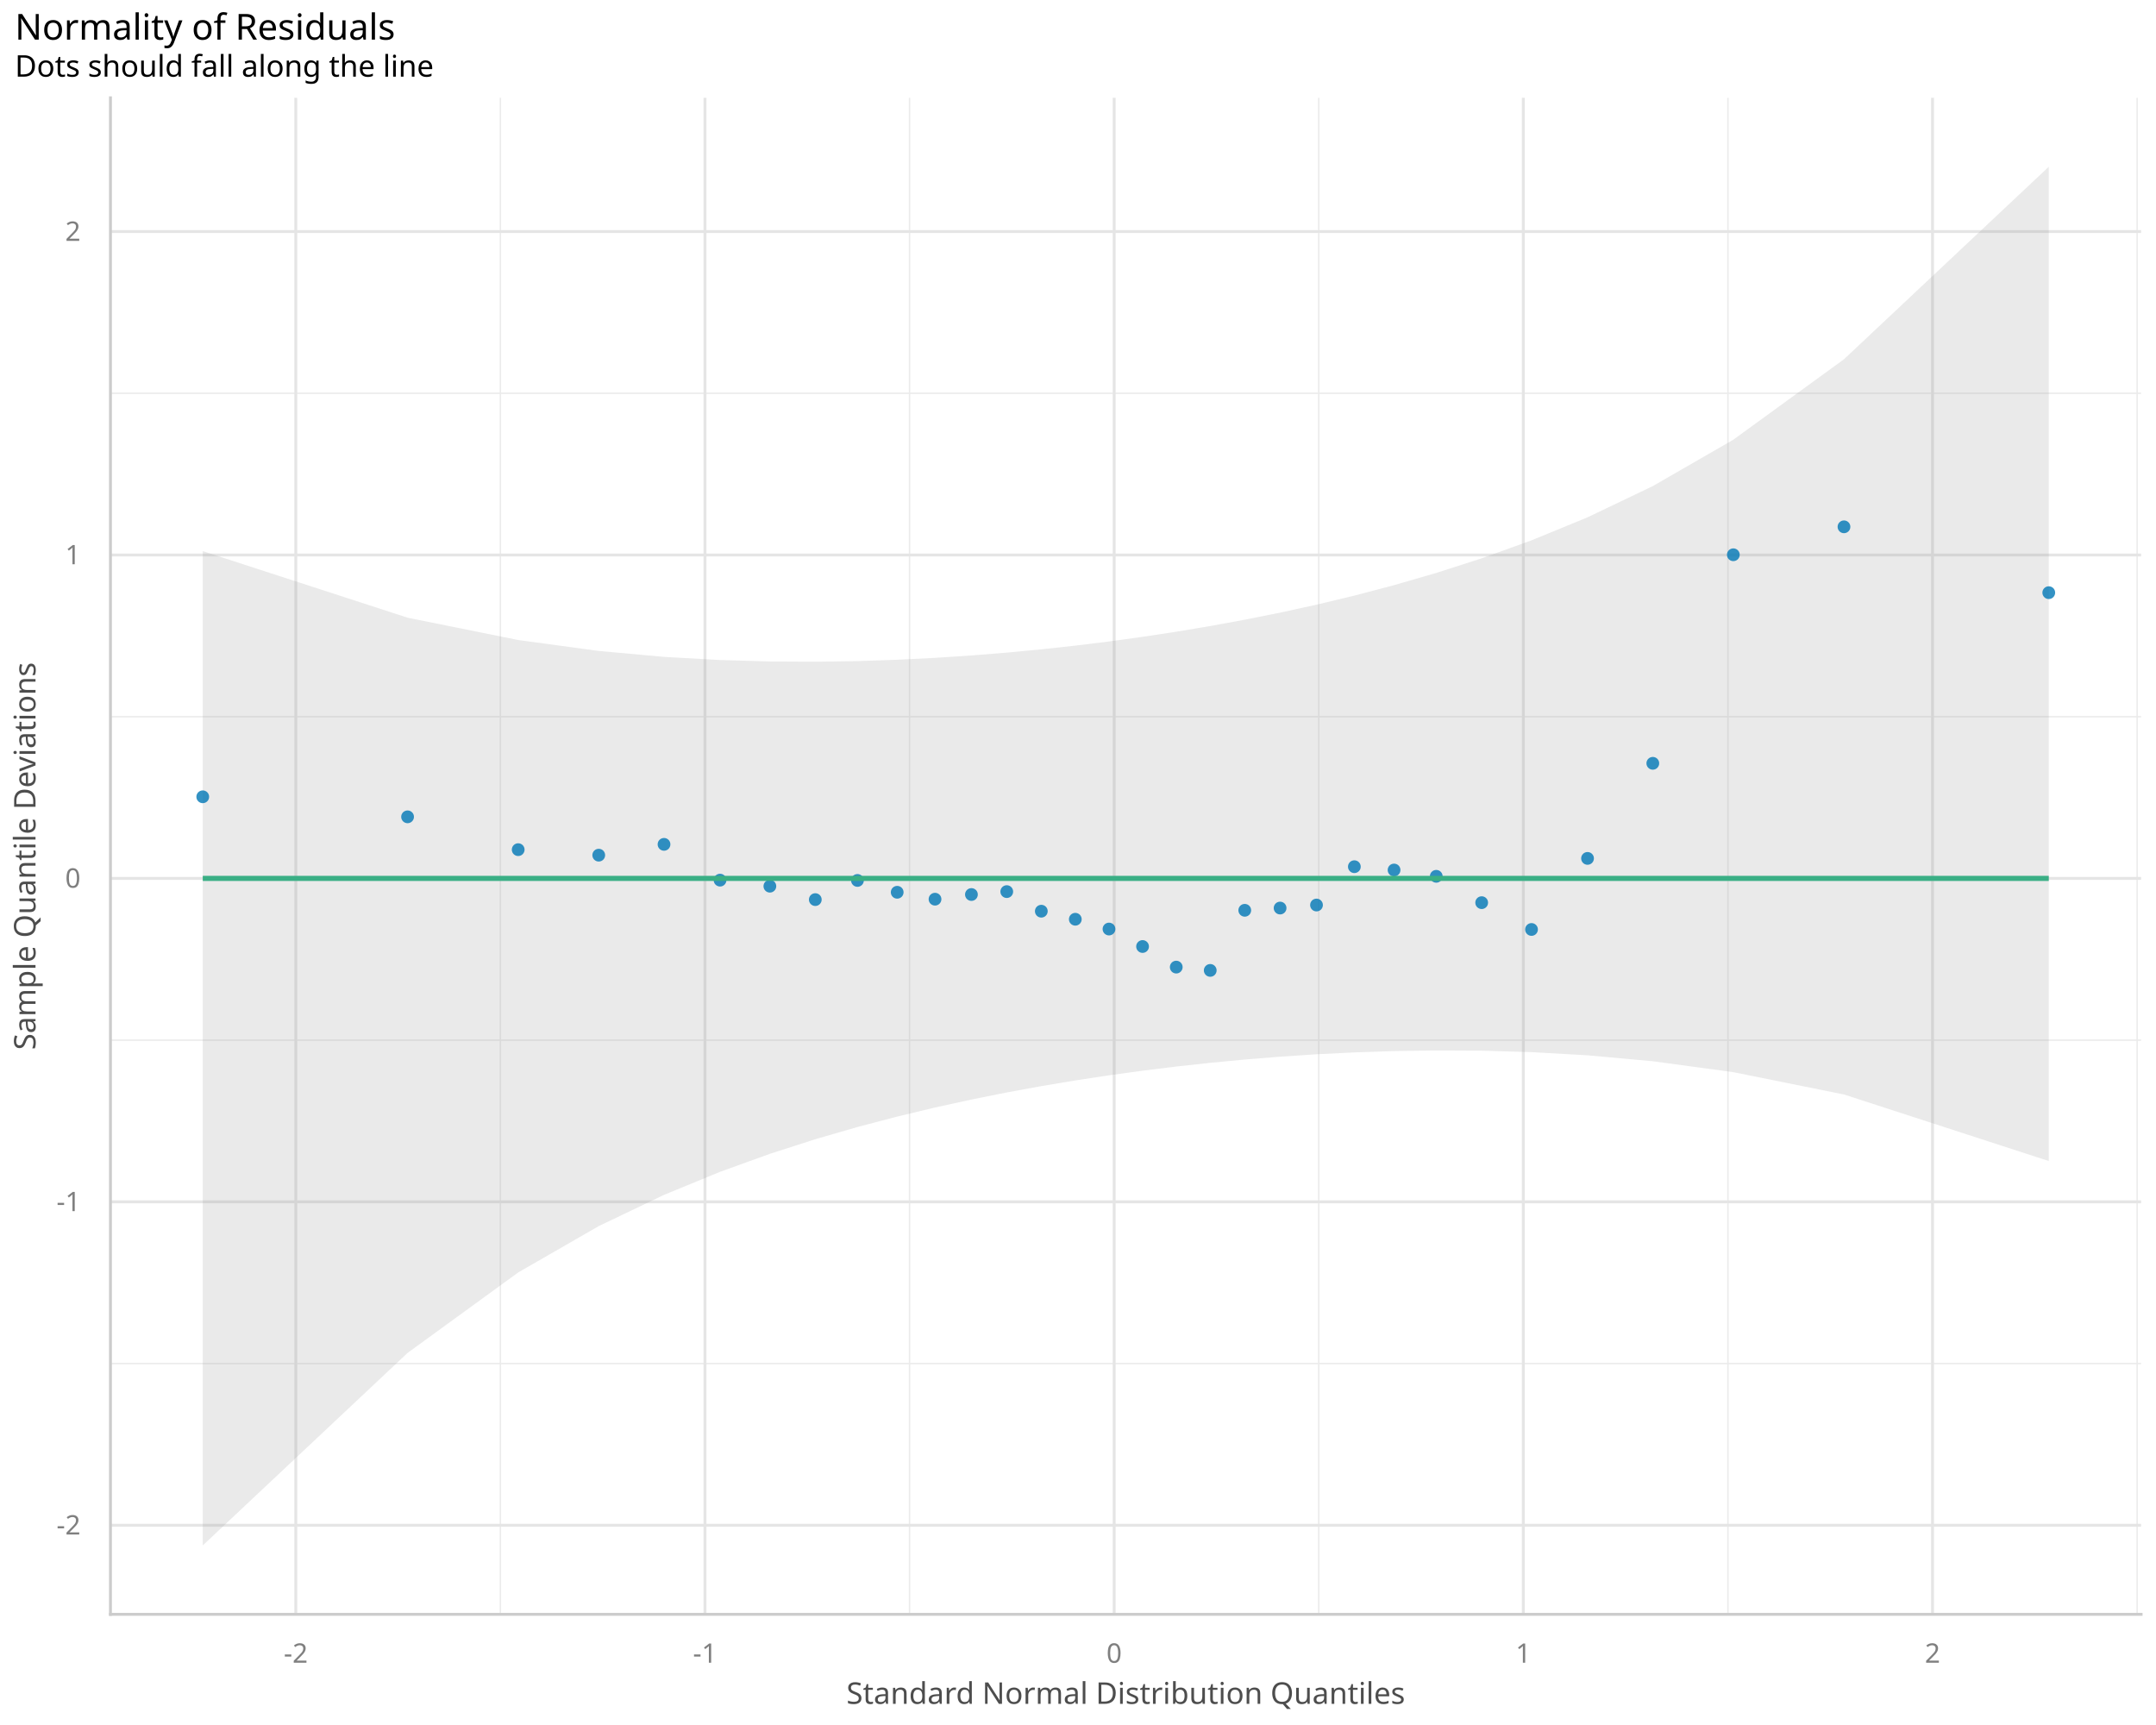
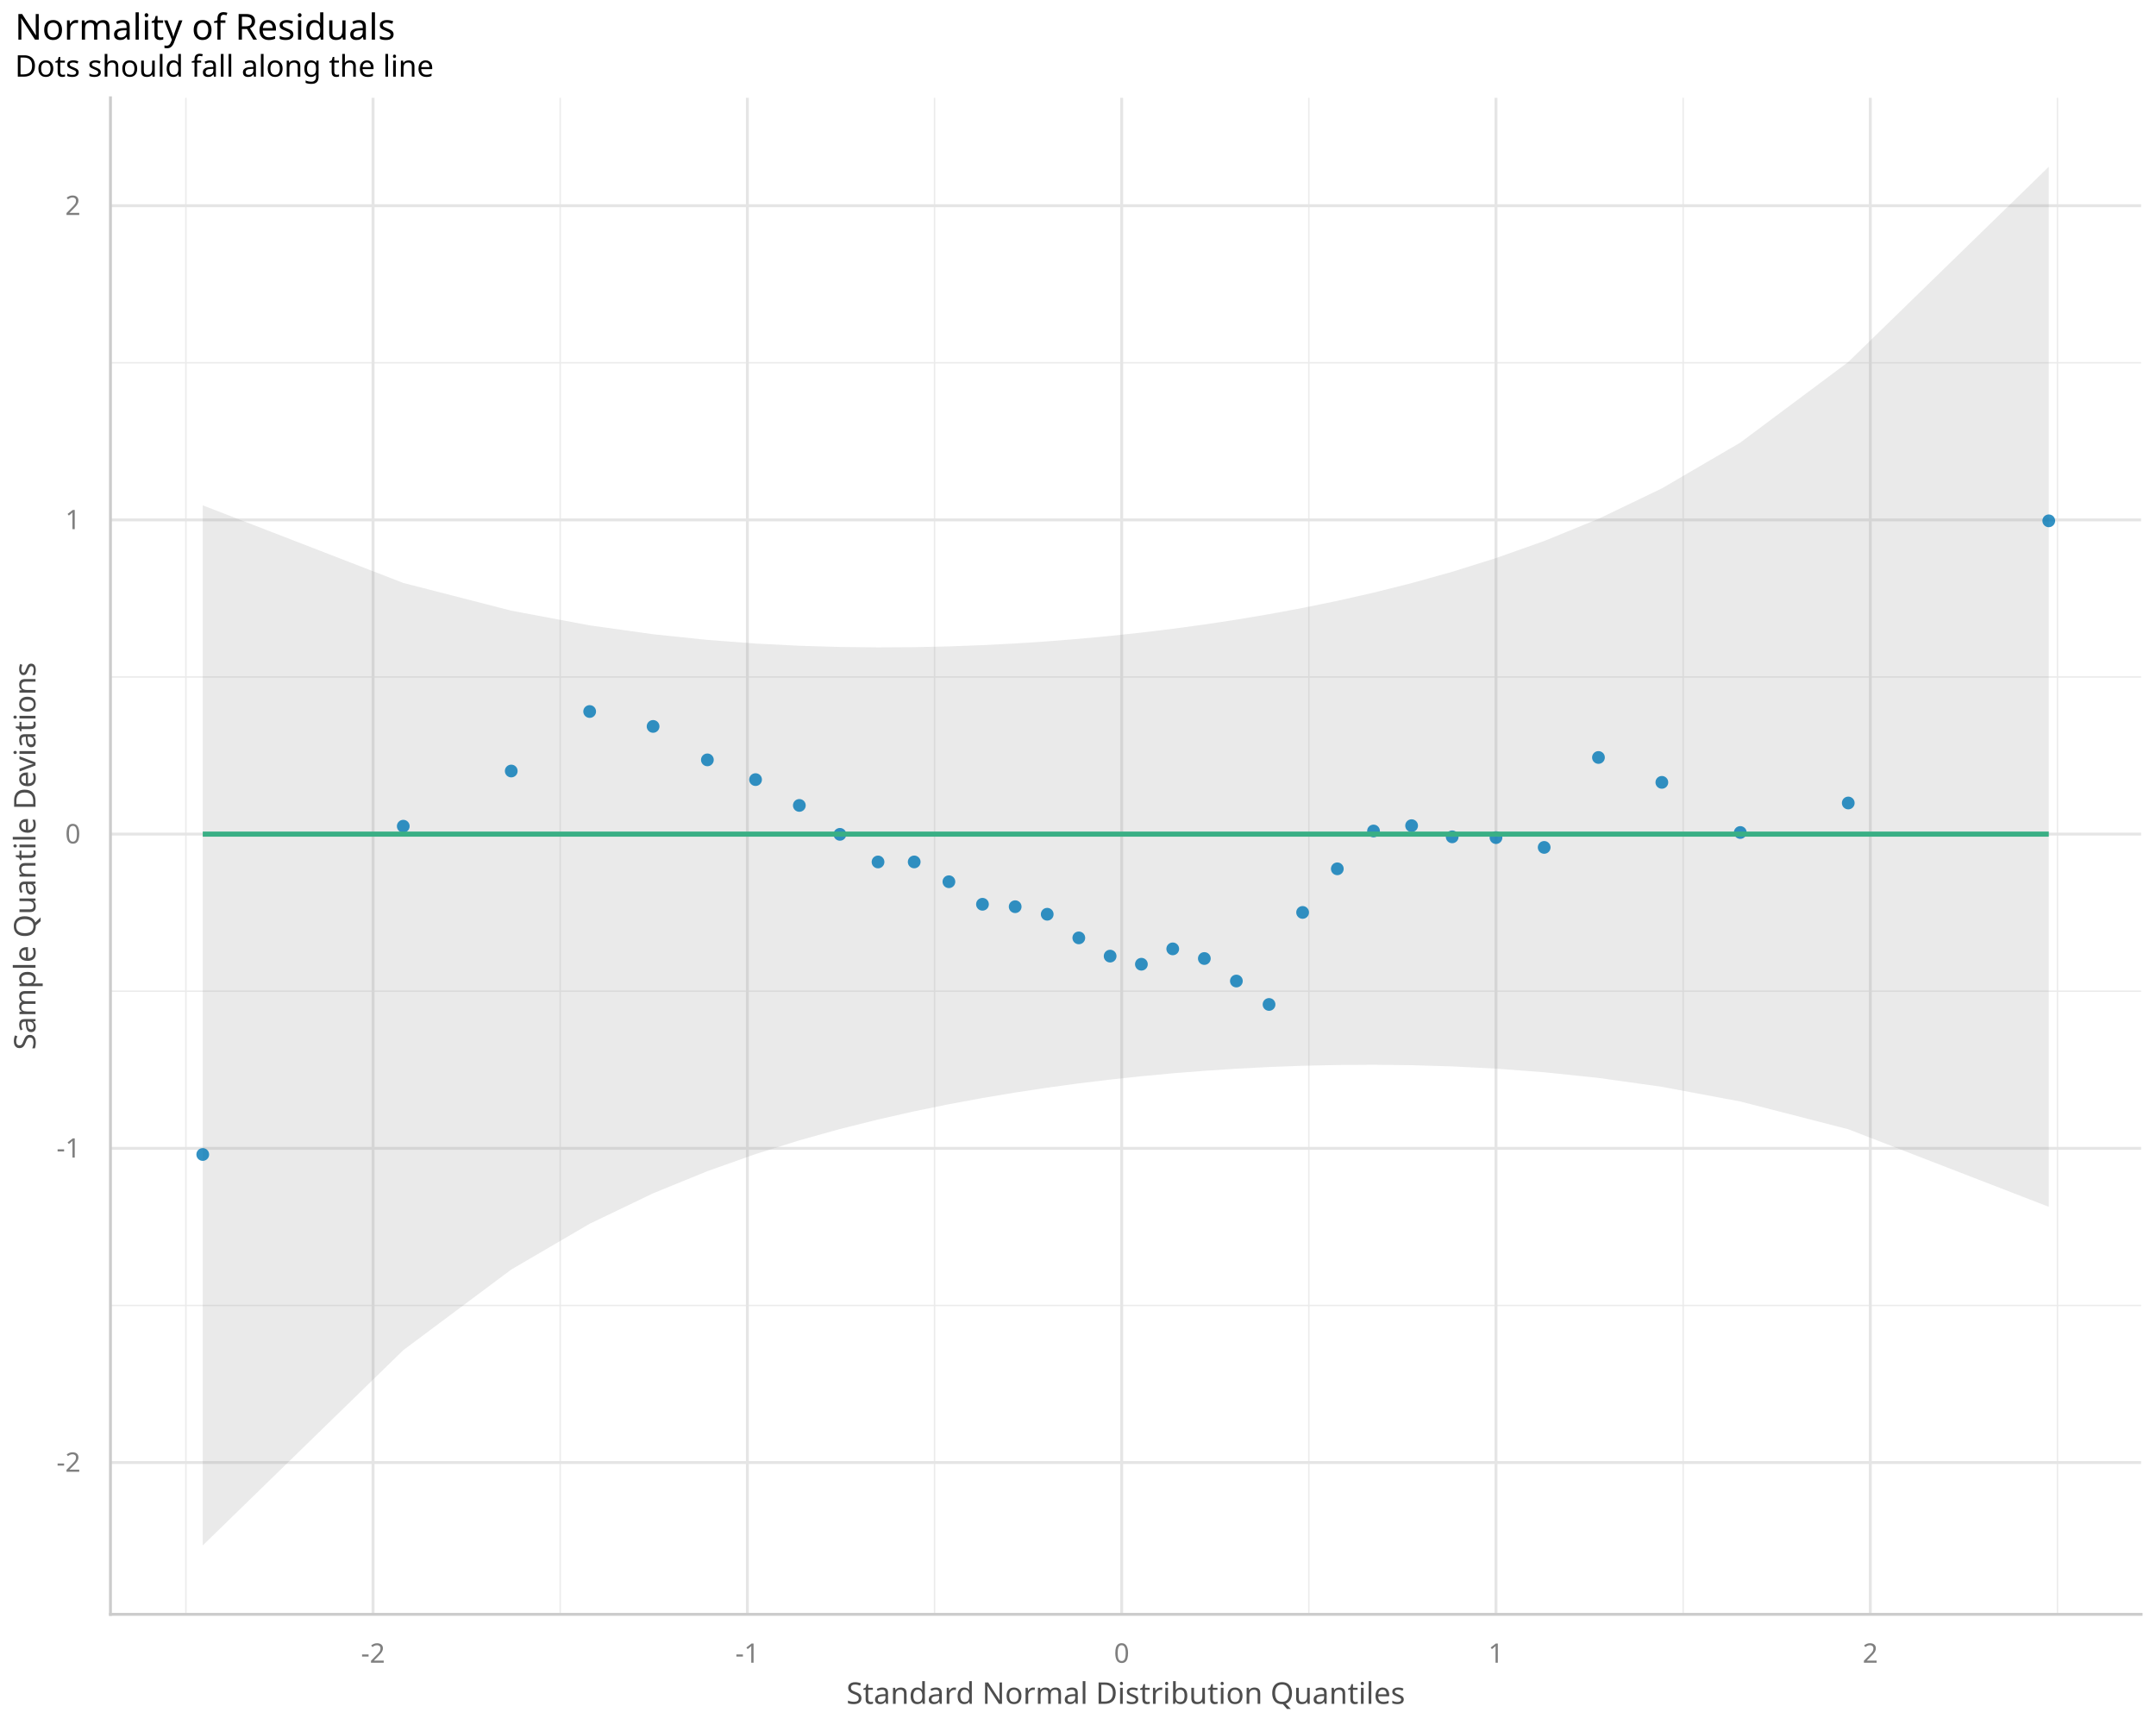
<svg xmlns="http://www.w3.org/2000/svg" class="svglite" data-engine-version="2.0" width="720.00pt" height="576.00pt" viewBox="0 0 720.00 576.00">
  <defs>
    <style type="text/css">
    .svglite line, .svglite polyline, .svglite polygon, .svglite path, .svglite rect, .svglite circle {
      fill: none;
      stroke: #000000;
      stroke-linecap: round;
      stroke-linejoin: round;
      stroke-miterlimit: 10.00;
    }
  </style>
  </defs>
  <rect width="100%" height="100%" style="stroke: none; fill: #FFFFFF;" />
  <defs>
    <clipPath id="cpMC4wMHw3MjAuMDB8MC4wMHw1NzYuMDA=">
      <rect x="0.00" y="0.00" width="720.00" height="576.00" />
    </clipPath>
  </defs>
  <g clip-path="url(#cpMC4wMHw3MjAuMDB8MC4wMHw1NzYuMDA=)">
    <rect x="0" y="0.00" width="720.00" height="576.00" style="stroke-width: 0.97; stroke: #FFFFFF; fill: #FFFFFF;" />
  </g>
  <defs>
    <clipPath id="cpMzYuODl8NzE1LjAyfDMyLjY2fDUzOS4wNQ==">
      <rect x="36.89" y="32.66" width="678.13" height="506.40" />
    </clipPath>
  </defs>
  <g clip-path="url(#cpMzYuODl8NzE1LjAyfDMyLjY2fDUzOS4wNQ==)">
    <rect x="36.89" y="32.66" width="678.13" height="506.40" style="stroke-width: 0.97; stroke: none; fill: #FFFFFF;" />
-     <polyline points="36.89,455.31 715.02,455.31 " style="stroke-width: 0.48; stroke: #EBEBEB; stroke-linecap: butt;" />
-     <polyline points="36.89,347.31 715.02,347.31 " style="stroke-width: 0.48; stroke: #EBEBEB; stroke-linecap: butt;" />
-     <polyline points="36.89,239.31 715.02,239.31 " style="stroke-width: 0.48; stroke: #EBEBEB; stroke-linecap: butt;" />
-     <polyline points="36.89,131.32 715.02,131.32 " style="stroke-width: 0.48; stroke: #EBEBEB; stroke-linecap: butt;" />
-     <polyline points="167.11,539.05 167.11,32.66 " style="stroke-width: 0.48; stroke: #EBEBEB; stroke-linecap: butt;" />
-     <polyline points="303.75,539.05 303.75,32.66 " style="stroke-width: 0.48; stroke: #EBEBEB; stroke-linecap: butt;" />
-     <polyline points="440.40,539.05 440.40,32.66 " style="stroke-width: 0.48; stroke: #EBEBEB; stroke-linecap: butt;" />
-     <polyline points="577.05,539.05 577.05,32.66 " style="stroke-width: 0.48; stroke: #EBEBEB; stroke-linecap: butt;" />
-     <polyline points="713.70,539.05 713.70,32.66 " style="stroke-width: 0.48; stroke: #EBEBEB; stroke-linecap: butt;" />
-     <polyline points="36.89,509.31 715.02,509.31 " style="stroke-width: 0.97; stroke: #E5E5E5; stroke-linecap: butt;" />
-     <polyline points="36.89,401.31 715.02,401.31 " style="stroke-width: 0.97; stroke: #E5E5E5; stroke-linecap: butt;" />
-     <polyline points="36.89,293.31 715.02,293.31 " style="stroke-width: 0.97; stroke: #E5E5E5; stroke-linecap: butt;" />
-     <polyline points="36.89,185.32 715.02,185.32 " style="stroke-width: 0.97; stroke: #E5E5E5; stroke-linecap: butt;" />
-     <polyline points="36.89,77.32 715.02,77.32 " style="stroke-width: 0.97; stroke: #E5E5E5; stroke-linecap: butt;" />
-     <polyline points="98.78,539.05 98.78,32.66 " style="stroke-width: 0.97; stroke: #E5E5E5; stroke-linecap: butt;" />
-     <polyline points="235.43,539.05 235.43,32.66 " style="stroke-width: 0.97; stroke: #E5E5E5; stroke-linecap: butt;" />
-     <polyline points="372.08,539.05 372.08,32.66 " style="stroke-width: 0.97; stroke: #E5E5E5; stroke-linecap: butt;" />
-     <polyline points="508.72,539.05 508.72,32.66 " style="stroke-width: 0.97; stroke: #E5E5E5; stroke-linecap: butt;" />
-     <polyline points="645.37,539.05 645.37,32.66 " style="stroke-width: 0.97; stroke: #E5E5E5; stroke-linecap: butt;" />
-     <polygon points="67.71,184.03 136.11,206.26 173.05,213.71 199.95,217.36 221.75,219.34 240.46,220.39 257.10,220.87 272.27,220.96 286.35,220.75 299.62,220.30 312.25,219.67 324.41,218.87 336.21,217.92 347.75,216.82 359.10,215.58 370.35,214.20 381.56,212.65 392.81,210.94 404.16,209.04 415.69,206.93 427.49,204.57 439.65,201.91 452.29,198.88 465.55,195.39 479.64,191.31 494.81,186.43 511.45,180.43 530.16,172.74 551.96,162.31 578.85,146.82 615.80,119.96 684.19,55.68 684.19,387.68 615.80,365.46 578.85,358.01 551.96,354.36 530.16,352.38 511.45,351.32 494.81,350.84 479.64,350.76 465.55,350.97 452.29,351.41 439.65,352.04 427.49,352.84 415.69,353.79 404.16,354.89 392.81,356.13 381.56,357.52 370.35,359.06 359.10,360.77 347.75,362.67 336.21,364.78 324.41,367.15 312.25,369.81 299.62,372.84 286.35,376.32 272.27,380.40 257.10,385.28 240.46,391.29 221.75,398.98 199.95,409.41 173.05,424.89 136.11,451.76 67.71,516.04 " style="stroke-width: 0.00; stroke: none; stroke-linecap: butt; fill: #999999; fill-opacity: 0.20;" />
-     <polyline points="67.71,184.03 136.11,206.26 173.05,213.71 199.95,217.36 221.75,219.34 240.46,220.39 257.10,220.87 272.27,220.96 286.35,220.75 299.62,220.30 312.25,219.67 324.41,218.87 336.21,217.92 347.75,216.82 359.10,215.58 370.35,214.20 381.56,212.65 392.81,210.94 404.16,209.04 415.69,206.93 427.49,204.57 439.65,201.91 452.29,198.88 465.55,195.39 479.64,191.31 494.81,186.43 511.45,180.43 530.16,172.74 551.96,162.31 578.85,146.82 615.80,119.96 684.19,55.68 " style="stroke-width: 0.21; stroke: none; stroke-linecap: butt;" />
-     <polyline points="684.19,387.68 615.80,365.46 578.85,358.01 551.96,354.36 530.16,352.38 511.45,351.32 494.81,350.84 479.64,350.76 465.55,350.97 452.29,351.41 439.65,352.04 427.49,352.84 415.69,353.79 404.16,354.89 392.81,356.13 381.56,357.52 370.35,359.06 359.10,360.77 347.75,362.67 336.21,364.78 324.41,367.15 312.25,369.81 299.62,372.84 286.35,376.32 272.27,380.40 257.10,385.28 240.46,391.29 221.75,398.98 199.95,409.41 173.05,424.89 136.11,451.76 67.71,516.04 " style="stroke-width: 0.21; stroke: none; stroke-linecap: butt;" />
-     <circle cx="67.71" cy="266.06" r="2.13" style="stroke-width: 0.00; stroke: none; fill: #0077B5; fill-opacity: 0.80;" />
-     <circle cx="136.11" cy="272.75" r="2.13" style="stroke-width: 0.00; stroke: none; fill: #0077B5; fill-opacity: 0.80;" />
-     <circle cx="173.05" cy="283.71" r="2.13" style="stroke-width: 0.00; stroke: none; fill: #0077B5; fill-opacity: 0.80;" />
-     <circle cx="199.95" cy="285.55" r="2.13" style="stroke-width: 0.00; stroke: none; fill: #0077B5; fill-opacity: 0.80;" />
-     <circle cx="221.75" cy="281.94" r="2.13" style="stroke-width: 0.00; stroke: none; fill: #0077B5; fill-opacity: 0.80;" />
-     <circle cx="240.46" cy="293.89" r="2.13" style="stroke-width: 0.00; stroke: none; fill: #0077B5; fill-opacity: 0.80;" />
-     <circle cx="257.10" cy="295.91" r="2.13" style="stroke-width: 0.00; stroke: none; fill: #0077B5; fill-opacity: 0.80;" />
-     <circle cx="272.27" cy="300.39" r="2.13" style="stroke-width: 0.00; stroke: none; fill: #0077B5; fill-opacity: 0.80;" />
-     <circle cx="286.35" cy="293.99" r="2.13" style="stroke-width: 0.00; stroke: none; fill: #0077B5; fill-opacity: 0.80;" />
-     <circle cx="299.62" cy="297.94" r="2.13" style="stroke-width: 0.00; stroke: none; fill: #0077B5; fill-opacity: 0.80;" />
-     <circle cx="312.25" cy="300.25" r="2.13" style="stroke-width: 0.00; stroke: none; fill: #0077B5; fill-opacity: 0.80;" />
-     <circle cx="324.41" cy="298.69" r="2.13" style="stroke-width: 0.00; stroke: none; fill: #0077B5; fill-opacity: 0.80;" />
-     <circle cx="336.21" cy="297.72" r="2.13" style="stroke-width: 0.00; stroke: none; fill: #0077B5; fill-opacity: 0.80;" />
-     <circle cx="347.75" cy="304.26" r="2.13" style="stroke-width: 0.00; stroke: none; fill: #0077B5; fill-opacity: 0.80;" />
-     <circle cx="359.10" cy="306.95" r="2.13" style="stroke-width: 0.00; stroke: none; fill: #0077B5; fill-opacity: 0.80;" />
-     <circle cx="370.35" cy="310.22" r="2.13" style="stroke-width: 0.00; stroke: none; fill: #0077B5; fill-opacity: 0.80;" />
-     <circle cx="381.56" cy="316.05" r="2.13" style="stroke-width: 0.00; stroke: none; fill: #0077B5; fill-opacity: 0.80;" />
-     <circle cx="392.81" cy="322.93" r="2.13" style="stroke-width: 0.00; stroke: none; fill: #0077B5; fill-opacity: 0.80;" />
-     <circle cx="404.16" cy="324.03" r="2.13" style="stroke-width: 0.00; stroke: none; fill: #0077B5; fill-opacity: 0.80;" />
-     <circle cx="415.69" cy="303.96" r="2.13" style="stroke-width: 0.00; stroke: none; fill: #0077B5; fill-opacity: 0.80;" />
-     <circle cx="427.49" cy="303.21" r="2.13" style="stroke-width: 0.00; stroke: none; fill: #0077B5; fill-opacity: 0.80;" />
-     <circle cx="439.65" cy="302.20" r="2.13" style="stroke-width: 0.00; stroke: none; fill: #0077B5; fill-opacity: 0.80;" />
-     <circle cx="452.29" cy="289.40" r="2.13" style="stroke-width: 0.00; stroke: none; fill: #0077B5; fill-opacity: 0.80;" />
-     <circle cx="465.55" cy="290.51" r="2.13" style="stroke-width: 0.00; stroke: none; fill: #0077B5; fill-opacity: 0.80;" />
-     <circle cx="479.64" cy="292.61" r="2.13" style="stroke-width: 0.00; stroke: none; fill: #0077B5; fill-opacity: 0.80;" />
-     <circle cx="494.81" cy="301.41" r="2.13" style="stroke-width: 0.00; stroke: none; fill: #0077B5; fill-opacity: 0.80;" />
-     <circle cx="511.45" cy="310.36" r="2.13" style="stroke-width: 0.00; stroke: none; fill: #0077B5; fill-opacity: 0.80;" />
-     <circle cx="530.16" cy="286.63" r="2.13" style="stroke-width: 0.00; stroke: none; fill: #0077B5; fill-opacity: 0.80;" />
-     <circle cx="551.96" cy="254.88" r="2.13" style="stroke-width: 0.00; stroke: none; fill: #0077B5; fill-opacity: 0.80;" />
-     <circle cx="578.85" cy="185.24" r="2.13" style="stroke-width: 0.00; stroke: none; fill: #0077B5; fill-opacity: 0.80;" />
-     <circle cx="615.80" cy="175.91" r="2.13" style="stroke-width: 0.00; stroke: none; fill: #0077B5; fill-opacity: 0.80;" />
-     <circle cx="684.19" cy="197.90" r="2.13" style="stroke-width: 0.00; stroke: none; fill: #0077B5; fill-opacity: 0.80;" />
-     <polyline points="67.71,293.31 684.19,293.31 " style="stroke-width: 1.71; stroke: #3AAF85; stroke-linecap: butt;" />
+     <polyline points="36.89,435.90 715.02,435.90 " style="stroke-width: 0.48; stroke: #EBEBEB; stroke-linecap: butt;" />
+     <polyline points="36.89,330.98 715.02,330.98 " style="stroke-width: 0.48; stroke: #EBEBEB; stroke-linecap: butt;" />
+     <polyline points="36.89,226.06 715.02,226.06 " style="stroke-width: 0.48; stroke: #EBEBEB; stroke-linecap: butt;" />
+     <polyline points="36.89,121.15 715.02,121.15 " style="stroke-width: 0.48; stroke: #EBEBEB; stroke-linecap: butt;" />
+     <polyline points="62.08,539.05 62.08,32.66 " style="stroke-width: 0.48; stroke: #EBEBEB; stroke-linecap: butt;" />
+     <polyline points="187.08,539.05 187.08,32.66 " style="stroke-width: 0.48; stroke: #EBEBEB; stroke-linecap: butt;" />
+     <polyline points="312.09,539.05 312.09,32.66 " style="stroke-width: 0.48; stroke: #EBEBEB; stroke-linecap: butt;" />
+     <polyline points="437.09,539.05 437.09,32.66 " style="stroke-width: 0.48; stroke: #EBEBEB; stroke-linecap: butt;" />
+     <polyline points="562.09,539.05 562.09,32.66 " style="stroke-width: 0.48; stroke: #EBEBEB; stroke-linecap: butt;" />
+     <polyline points="687.09,539.05 687.09,32.66 " style="stroke-width: 0.48; stroke: #EBEBEB; stroke-linecap: butt;" />
+     <polyline points="36.89,488.36 715.02,488.36 " style="stroke-width: 0.97; stroke: #E5E5E5; stroke-linecap: butt;" />
+     <polyline points="36.89,383.44 715.02,383.44 " style="stroke-width: 0.97; stroke: #E5E5E5; stroke-linecap: butt;" />
+     <polyline points="36.89,278.52 715.02,278.52 " style="stroke-width: 0.97; stroke: #E5E5E5; stroke-linecap: butt;" />
+     <polyline points="36.89,173.61 715.02,173.61 " style="stroke-width: 0.97; stroke: #E5E5E5; stroke-linecap: butt;" />
+     <polyline points="36.89,68.69 715.02,68.69 " style="stroke-width: 0.97; stroke: #E5E5E5; stroke-linecap: butt;" />
+     <polyline points="124.58,539.05 124.58,32.66 " style="stroke-width: 0.97; stroke: #E5E5E5; stroke-linecap: butt;" />
+     <polyline points="249.59,539.05 249.59,32.66 " style="stroke-width: 0.97; stroke: #E5E5E5; stroke-linecap: butt;" />
+     <polyline points="374.59,539.05 374.59,32.66 " style="stroke-width: 0.97; stroke: #E5E5E5; stroke-linecap: butt;" />
+     <polyline points="499.59,539.05 499.59,32.66 " style="stroke-width: 0.97; stroke: #E5E5E5; stroke-linecap: butt;" />
+     <polyline points="624.59,539.05 624.59,32.66 " style="stroke-width: 0.97; stroke: #E5E5E5; stroke-linecap: butt;" />
+     <polygon points="67.71,168.74 134.67,194.65 170.73,203.91 196.92,208.82 218.10,211.78 236.23,213.67 252.32,214.89 266.94,215.63 280.49,216.03 293.22,216.17 305.30,216.10 316.89,215.84 328.10,215.42 339.02,214.86 349.72,214.16 360.27,213.32 370.73,212.34 381.17,211.23 391.64,209.96 402.19,208.53 412.89,206.91 423.80,205.08 435.01,203.00 446.60,200.63 458.69,197.90 471.41,194.71 484.96,190.93 499.59,186.35 515.68,180.65 533.81,173.25 554.98,163.08 581.17,147.79 617.23,120.88 684.19,55.68 684.19,402.97 617.23,377.07 581.17,367.80 554.98,362.90 533.81,359.93 515.68,358.04 499.59,356.83 484.96,356.08 471.41,355.68 458.69,355.54 446.60,355.62 435.01,355.87 423.80,356.29 412.89,356.85 402.19,357.56 391.64,358.39 381.17,359.37 370.73,360.49 360.27,361.75 349.72,363.19 339.02,364.81 328.10,366.64 316.89,368.71 305.30,371.08 293.22,373.82 280.49,377.00 266.94,380.78 252.32,385.36 236.23,391.07 218.10,398.46 196.92,408.63 170.73,423.92 134.67,450.84 67.71,516.04 " style="stroke-width: 0.00; stroke: none; stroke-linecap: butt; fill: #999999; fill-opacity: 0.20;" />
+     <polyline points="67.71,168.74 134.67,194.65 170.73,203.91 196.92,208.82 218.10,211.78 236.23,213.67 252.32,214.89 266.94,215.63 280.49,216.03 293.22,216.17 305.30,216.10 316.89,215.84 328.10,215.42 339.02,214.86 349.72,214.16 360.27,213.32 370.73,212.34 381.17,211.23 391.64,209.96 402.19,208.53 412.89,206.91 423.80,205.08 435.01,203.00 446.60,200.63 458.69,197.90 471.41,194.71 484.96,190.93 499.59,186.35 515.68,180.65 533.81,173.25 554.98,163.08 581.17,147.79 617.23,120.88 684.19,55.68 " style="stroke-width: 0.21; stroke: none; stroke-linecap: butt;" />
+     <polyline points="684.19,402.97 617.23,377.07 581.17,367.80 554.98,362.90 533.81,359.93 515.68,358.04 499.59,356.83 484.96,356.08 471.41,355.68 458.69,355.54 446.60,355.62 435.01,355.87 423.80,356.29 412.89,356.85 402.19,357.56 391.64,358.39 381.17,359.37 370.73,360.49 360.27,361.75 349.72,363.19 339.02,364.81 328.10,366.64 316.89,368.71 305.30,371.08 293.22,373.82 280.49,377.00 266.94,380.78 252.32,385.36 236.23,391.07 218.10,398.46 196.92,408.63 170.73,423.92 134.67,450.84 67.71,516.04 " style="stroke-width: 0.21; stroke: none; stroke-linecap: butt;" />
+     <circle cx="67.71" cy="385.50" r="2.13" style="stroke-width: 0.00; stroke: none; fill: #0077B5; fill-opacity: 0.80;" />
+     <circle cx="134.67" cy="275.88" r="2.13" style="stroke-width: 0.00; stroke: none; fill: #0077B5; fill-opacity: 0.80;" />
+     <circle cx="170.73" cy="257.45" r="2.13" style="stroke-width: 0.00; stroke: none; fill: #0077B5; fill-opacity: 0.80;" />
+     <circle cx="196.92" cy="237.58" r="2.13" style="stroke-width: 0.00; stroke: none; fill: #0077B5; fill-opacity: 0.80;" />
+     <circle cx="218.10" cy="242.56" r="2.13" style="stroke-width: 0.00; stroke: none; fill: #0077B5; fill-opacity: 0.80;" />
+     <circle cx="236.23" cy="253.73" r="2.13" style="stroke-width: 0.00; stroke: none; fill: #0077B5; fill-opacity: 0.80;" />
+     <circle cx="252.32" cy="260.32" r="2.13" style="stroke-width: 0.00; stroke: none; fill: #0077B5; fill-opacity: 0.80;" />
+     <circle cx="266.94" cy="268.94" r="2.13" style="stroke-width: 0.00; stroke: none; fill: #0077B5; fill-opacity: 0.80;" />
+     <circle cx="280.49" cy="278.60" r="2.13" style="stroke-width: 0.00; stroke: none; fill: #0077B5; fill-opacity: 0.80;" />
+     <circle cx="293.22" cy="287.82" r="2.13" style="stroke-width: 0.00; stroke: none; fill: #0077B5; fill-opacity: 0.80;" />
+     <circle cx="305.30" cy="287.81" r="2.13" style="stroke-width: 0.00; stroke: none; fill: #0077B5; fill-opacity: 0.80;" />
+     <circle cx="316.89" cy="294.42" r="2.13" style="stroke-width: 0.00; stroke: none; fill: #0077B5; fill-opacity: 0.80;" />
+     <circle cx="328.10" cy="301.95" r="2.13" style="stroke-width: 0.00; stroke: none; fill: #0077B5; fill-opacity: 0.80;" />
+     <circle cx="339.02" cy="302.76" r="2.13" style="stroke-width: 0.00; stroke: none; fill: #0077B5; fill-opacity: 0.80;" />
+     <circle cx="349.72" cy="305.28" r="2.13" style="stroke-width: 0.00; stroke: none; fill: #0077B5; fill-opacity: 0.80;" />
+     <circle cx="360.27" cy="313.17" r="2.13" style="stroke-width: 0.00; stroke: none; fill: #0077B5; fill-opacity: 0.80;" />
+     <circle cx="370.73" cy="319.26" r="2.13" style="stroke-width: 0.00; stroke: none; fill: #0077B5; fill-opacity: 0.80;" />
+     <circle cx="381.17" cy="321.97" r="2.13" style="stroke-width: 0.00; stroke: none; fill: #0077B5; fill-opacity: 0.80;" />
+     <circle cx="391.64" cy="316.84" r="2.13" style="stroke-width: 0.00; stroke: none; fill: #0077B5; fill-opacity: 0.80;" />
+     <circle cx="402.19" cy="320.06" r="2.13" style="stroke-width: 0.00; stroke: none; fill: #0077B5; fill-opacity: 0.80;" />
+     <circle cx="412.89" cy="327.58" r="2.13" style="stroke-width: 0.00; stroke: none; fill: #0077B5; fill-opacity: 0.80;" />
+     <circle cx="423.80" cy="335.40" r="2.13" style="stroke-width: 0.00; stroke: none; fill: #0077B5; fill-opacity: 0.80;" />
+     <circle cx="435.01" cy="304.67" r="2.13" style="stroke-width: 0.00; stroke: none; fill: #0077B5; fill-opacity: 0.80;" />
+     <circle cx="446.60" cy="290.11" r="2.13" style="stroke-width: 0.00; stroke: none; fill: #0077B5; fill-opacity: 0.80;" />
+     <circle cx="458.69" cy="277.48" r="2.13" style="stroke-width: 0.00; stroke: none; fill: #0077B5; fill-opacity: 0.80;" />
+     <circle cx="471.41" cy="275.70" r="2.13" style="stroke-width: 0.00; stroke: none; fill: #0077B5; fill-opacity: 0.80;" />
+     <circle cx="484.96" cy="279.43" r="2.13" style="stroke-width: 0.00; stroke: none; fill: #0077B5; fill-opacity: 0.80;" />
+     <circle cx="499.59" cy="279.69" r="2.13" style="stroke-width: 0.00; stroke: none; fill: #0077B5; fill-opacity: 0.80;" />
+     <circle cx="515.68" cy="282.96" r="2.13" style="stroke-width: 0.00; stroke: none; fill: #0077B5; fill-opacity: 0.80;" />
+     <circle cx="533.81" cy="252.93" r="2.13" style="stroke-width: 0.00; stroke: none; fill: #0077B5; fill-opacity: 0.80;" />
+     <circle cx="554.98" cy="261.24" r="2.13" style="stroke-width: 0.00; stroke: none; fill: #0077B5; fill-opacity: 0.80;" />
+     <circle cx="581.17" cy="277.98" r="2.13" style="stroke-width: 0.00; stroke: none; fill: #0077B5; fill-opacity: 0.80;" />
+     <circle cx="617.23" cy="268.13" r="2.13" style="stroke-width: 0.00; stroke: none; fill: #0077B5; fill-opacity: 0.80;" />
+     <circle cx="684.19" cy="173.91" r="2.13" style="stroke-width: 0.00; stroke: none; fill: #0077B5; fill-opacity: 0.80;" />
+     <polyline points="67.71,278.52 684.19,278.52 " style="stroke-width: 1.71; stroke: #3AAF85; stroke-linecap: butt;" />
  </g>
  <g clip-path="url(#cpMC4wMHw3MjAuMDB8MC4wMHw1NzYuMDA=)">
    <polyline points="36.89,539.05 36.89,32.66 " style="stroke-width: 0.97; stroke: #CCCCCC; stroke-linecap: square;" />
-     <text x="26.92" y="512.40" text-anchor="end" style="font-size: 9.00px; fill: #7F7F7F; font-family: sans;" textLength="8.00px" lengthAdjust="spacingAndGlyphs">-2</text>
-     <text x="26.92" y="404.41" text-anchor="end" style="font-size: 9.00px; fill: #7F7F7F; font-family: sans;" textLength="8.00px" lengthAdjust="spacingAndGlyphs">-1</text>
-     <text x="26.92" y="296.41" text-anchor="end" style="font-size: 9.00px; fill: #7F7F7F; font-family: sans;" textLength="5.01px" lengthAdjust="spacingAndGlyphs">0</text>
-     <text x="26.92" y="188.41" text-anchor="end" style="font-size: 9.00px; fill: #7F7F7F; font-family: sans;" textLength="5.01px" lengthAdjust="spacingAndGlyphs">1</text>
-     <text x="26.92" y="80.42" text-anchor="end" style="font-size: 9.00px; fill: #7F7F7F; font-family: sans;" textLength="5.01px" lengthAdjust="spacingAndGlyphs">2</text>
+     <text x="26.92" y="491.45" text-anchor="end" style="font-size: 9.00px; fill: #7F7F7F; font-family: sans;" textLength="8.00px" lengthAdjust="spacingAndGlyphs">-2</text>
+     <text x="26.92" y="386.54" text-anchor="end" style="font-size: 9.00px; fill: #7F7F7F; font-family: sans;" textLength="8.00px" lengthAdjust="spacingAndGlyphs">-1</text>
+     <text x="26.92" y="281.62" text-anchor="end" style="font-size: 9.00px; fill: #7F7F7F; font-family: sans;" textLength="5.01px" lengthAdjust="spacingAndGlyphs">0</text>
+     <text x="26.92" y="176.70" text-anchor="end" style="font-size: 9.00px; fill: #7F7F7F; font-family: sans;" textLength="5.01px" lengthAdjust="spacingAndGlyphs">1</text>
+     <text x="26.92" y="71.79" text-anchor="end" style="font-size: 9.00px; fill: #7F7F7F; font-family: sans;" textLength="5.01px" lengthAdjust="spacingAndGlyphs">2</text>
    <polyline points="36.89,539.05 715.02,539.05 " style="stroke-width: 0.97; stroke: #CCCCCC; stroke-linecap: square;" />
-     <text x="98.78" y="555.21" text-anchor="middle" style="font-size: 9.00px; fill: #7F7F7F; font-family: sans;" textLength="8.00px" lengthAdjust="spacingAndGlyphs">-2</text>
-     <text x="235.43" y="555.21" text-anchor="middle" style="font-size: 9.00px; fill: #7F7F7F; font-family: sans;" textLength="8.00px" lengthAdjust="spacingAndGlyphs">-1</text>
-     <text x="372.08" y="555.21" text-anchor="middle" style="font-size: 9.00px; fill: #7F7F7F; font-family: sans;" textLength="5.01px" lengthAdjust="spacingAndGlyphs">0</text>
-     <text x="508.72" y="555.21" text-anchor="middle" style="font-size: 9.00px; fill: #7F7F7F; font-family: sans;" textLength="5.01px" lengthAdjust="spacingAndGlyphs">1</text>
-     <text x="645.37" y="555.21" text-anchor="middle" style="font-size: 9.00px; fill: #7F7F7F; font-family: sans;" textLength="5.01px" lengthAdjust="spacingAndGlyphs">2</text>
+     <text x="124.58" y="555.21" text-anchor="middle" style="font-size: 9.00px; fill: #7F7F7F; font-family: sans;" textLength="8.00px" lengthAdjust="spacingAndGlyphs">-2</text>
+     <text x="249.59" y="555.21" text-anchor="middle" style="font-size: 9.00px; fill: #7F7F7F; font-family: sans;" textLength="8.00px" lengthAdjust="spacingAndGlyphs">-1</text>
+     <text x="374.59" y="555.21" text-anchor="middle" style="font-size: 9.00px; fill: #7F7F7F; font-family: sans;" textLength="5.01px" lengthAdjust="spacingAndGlyphs">0</text>
+     <text x="499.59" y="555.21" text-anchor="middle" style="font-size: 9.00px; fill: #7F7F7F; font-family: sans;" textLength="5.01px" lengthAdjust="spacingAndGlyphs">1</text>
+     <text x="624.59" y="555.21" text-anchor="middle" style="font-size: 9.00px; fill: #7F7F7F; font-family: sans;" textLength="5.01px" lengthAdjust="spacingAndGlyphs">2</text>
    <text x="375.95" y="568.94" text-anchor="middle" style="font-size: 10.00px; fill: #4D4D4D; font-family: sans;" textLength="173.43px" lengthAdjust="spacingAndGlyphs">Standard Normal Distribution Quantiles</text>
    <text transform="translate(11.86,285.86) rotate(-90)" text-anchor="middle" style="font-size: 10.00px; fill: #4D4D4D; font-family: sans;" textLength="123.41px" lengthAdjust="spacingAndGlyphs">Sample Quantile Deviations</text>
    <text x="4.98" y="25.60" style="font-size: 10.00px; font-family: sans;" textLength="130.64px" lengthAdjust="spacingAndGlyphs">Dots should fall along the line</text>
    <text x="4.98" y="13.24" style="font-size: 12.00px; font-family: sans;" textLength="120.06px" lengthAdjust="spacingAndGlyphs">Normality of Residuals</text>
  </g>
</svg>
